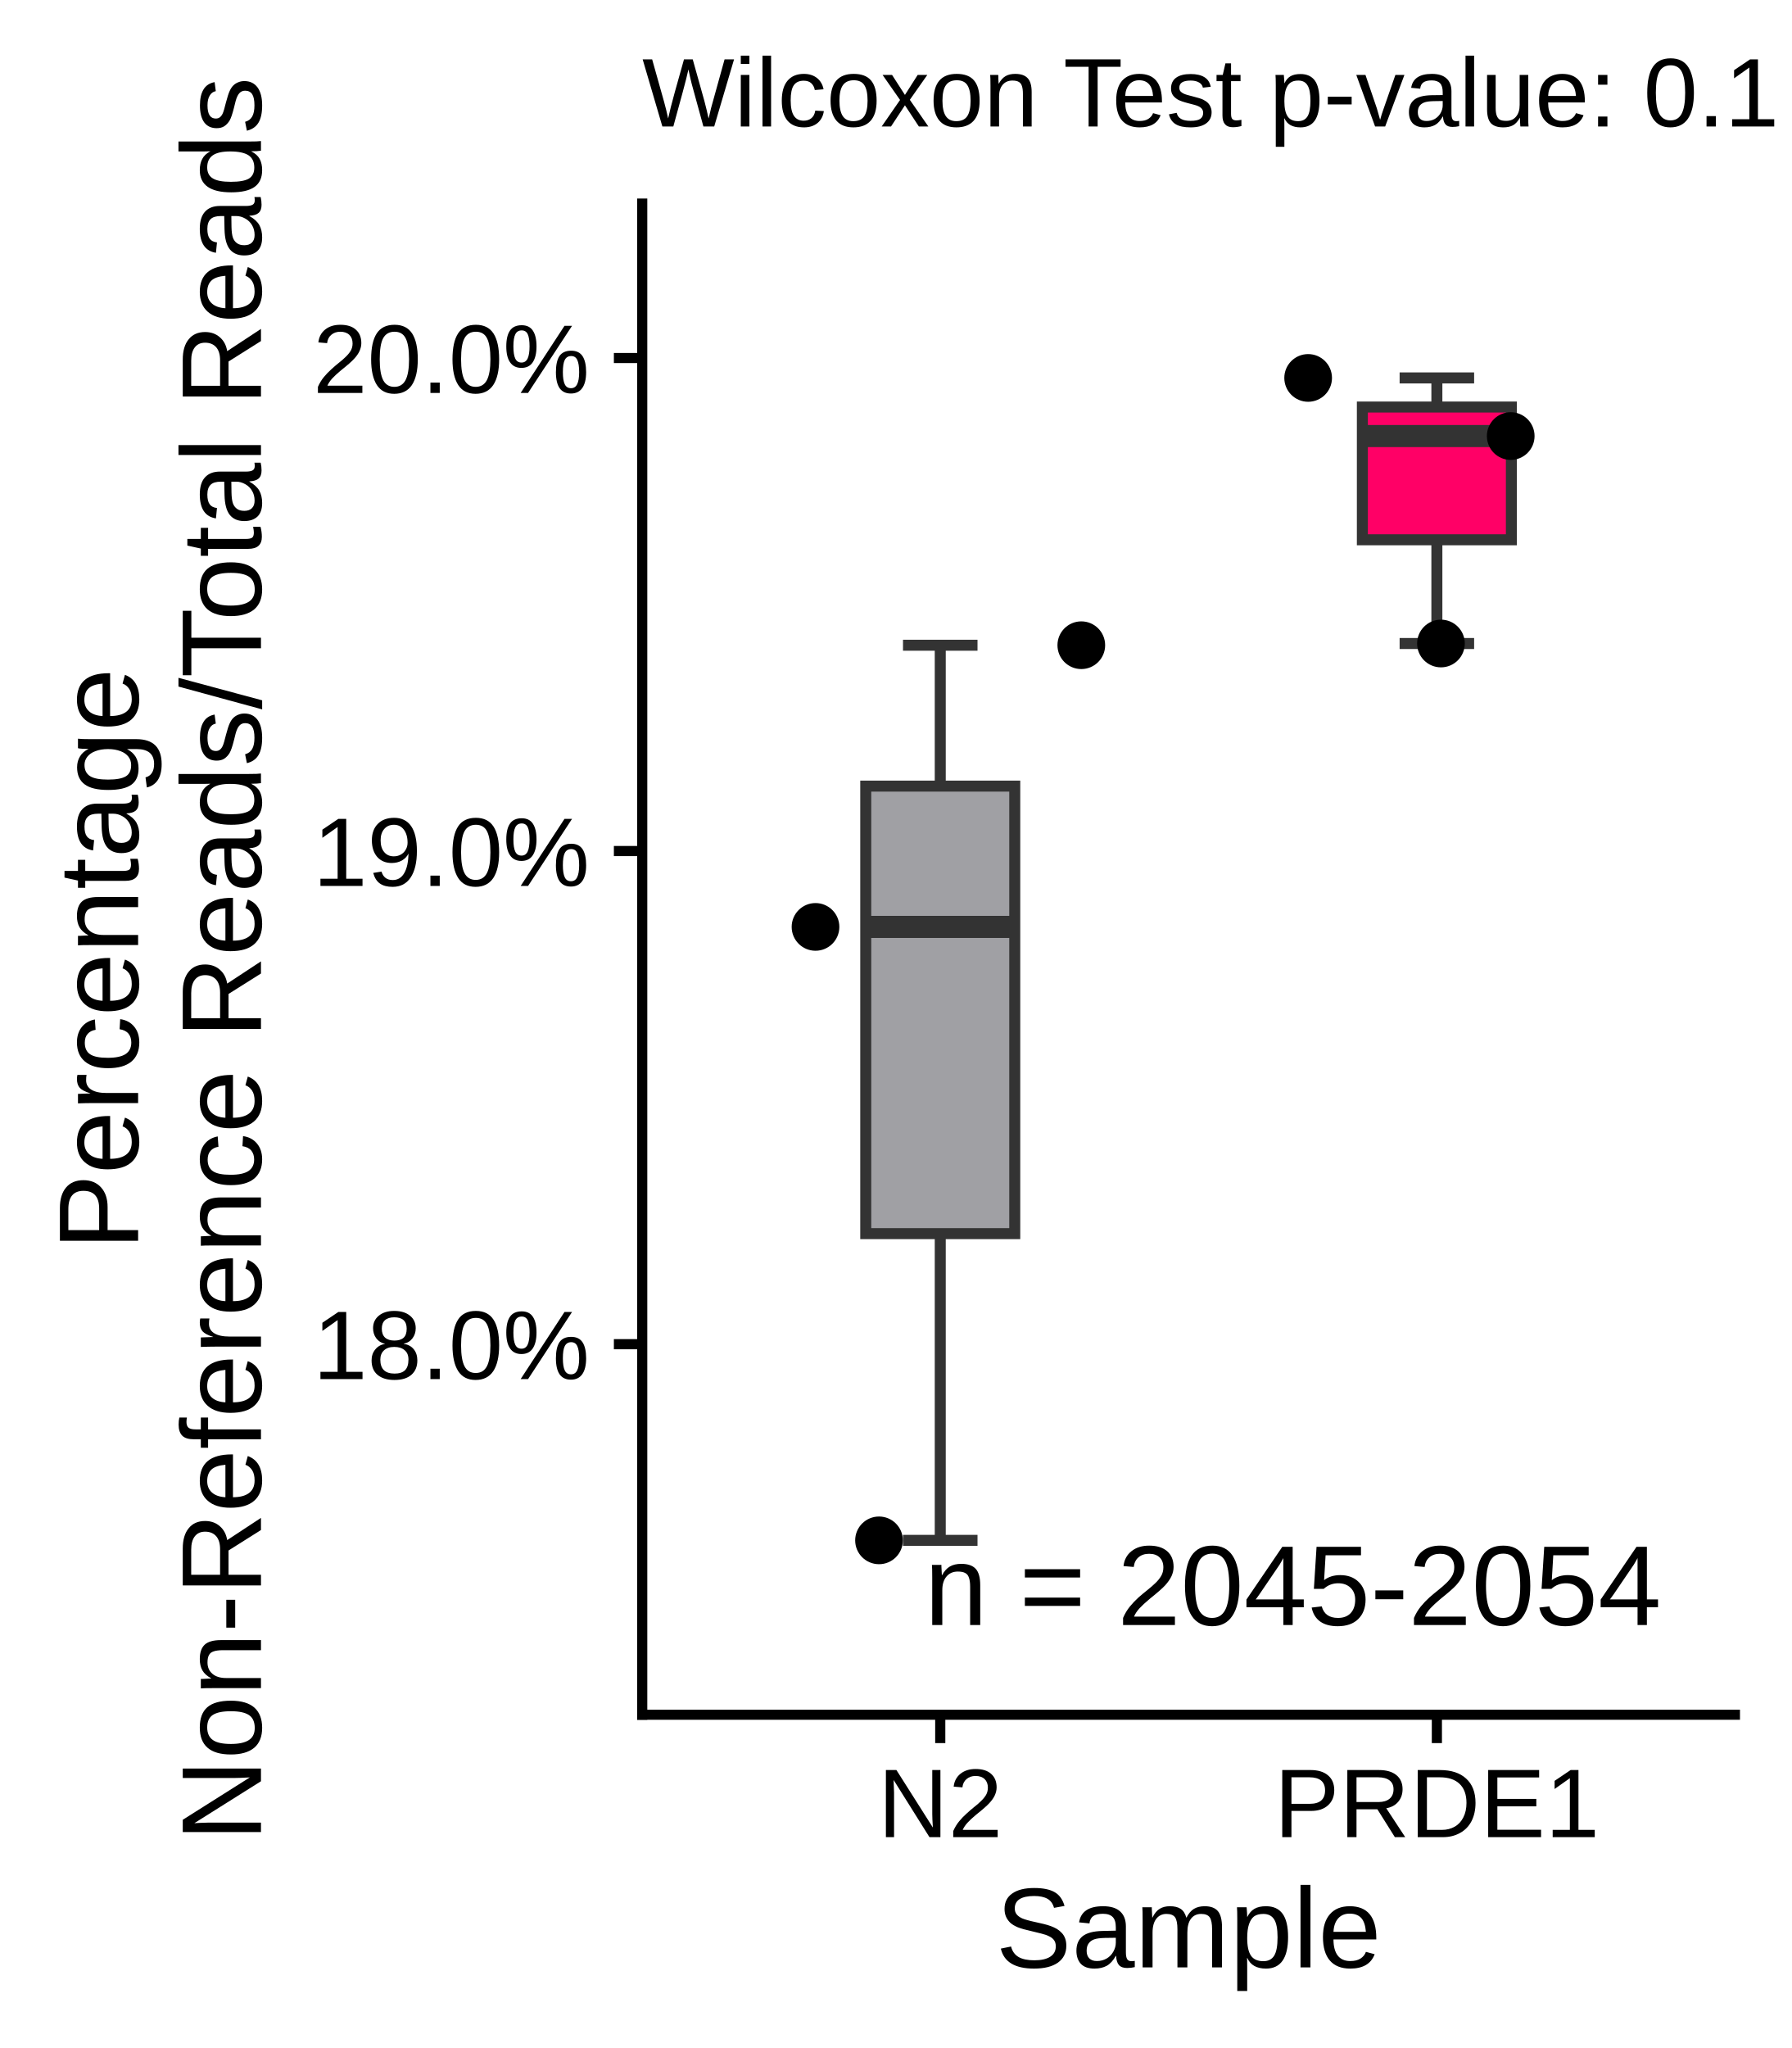
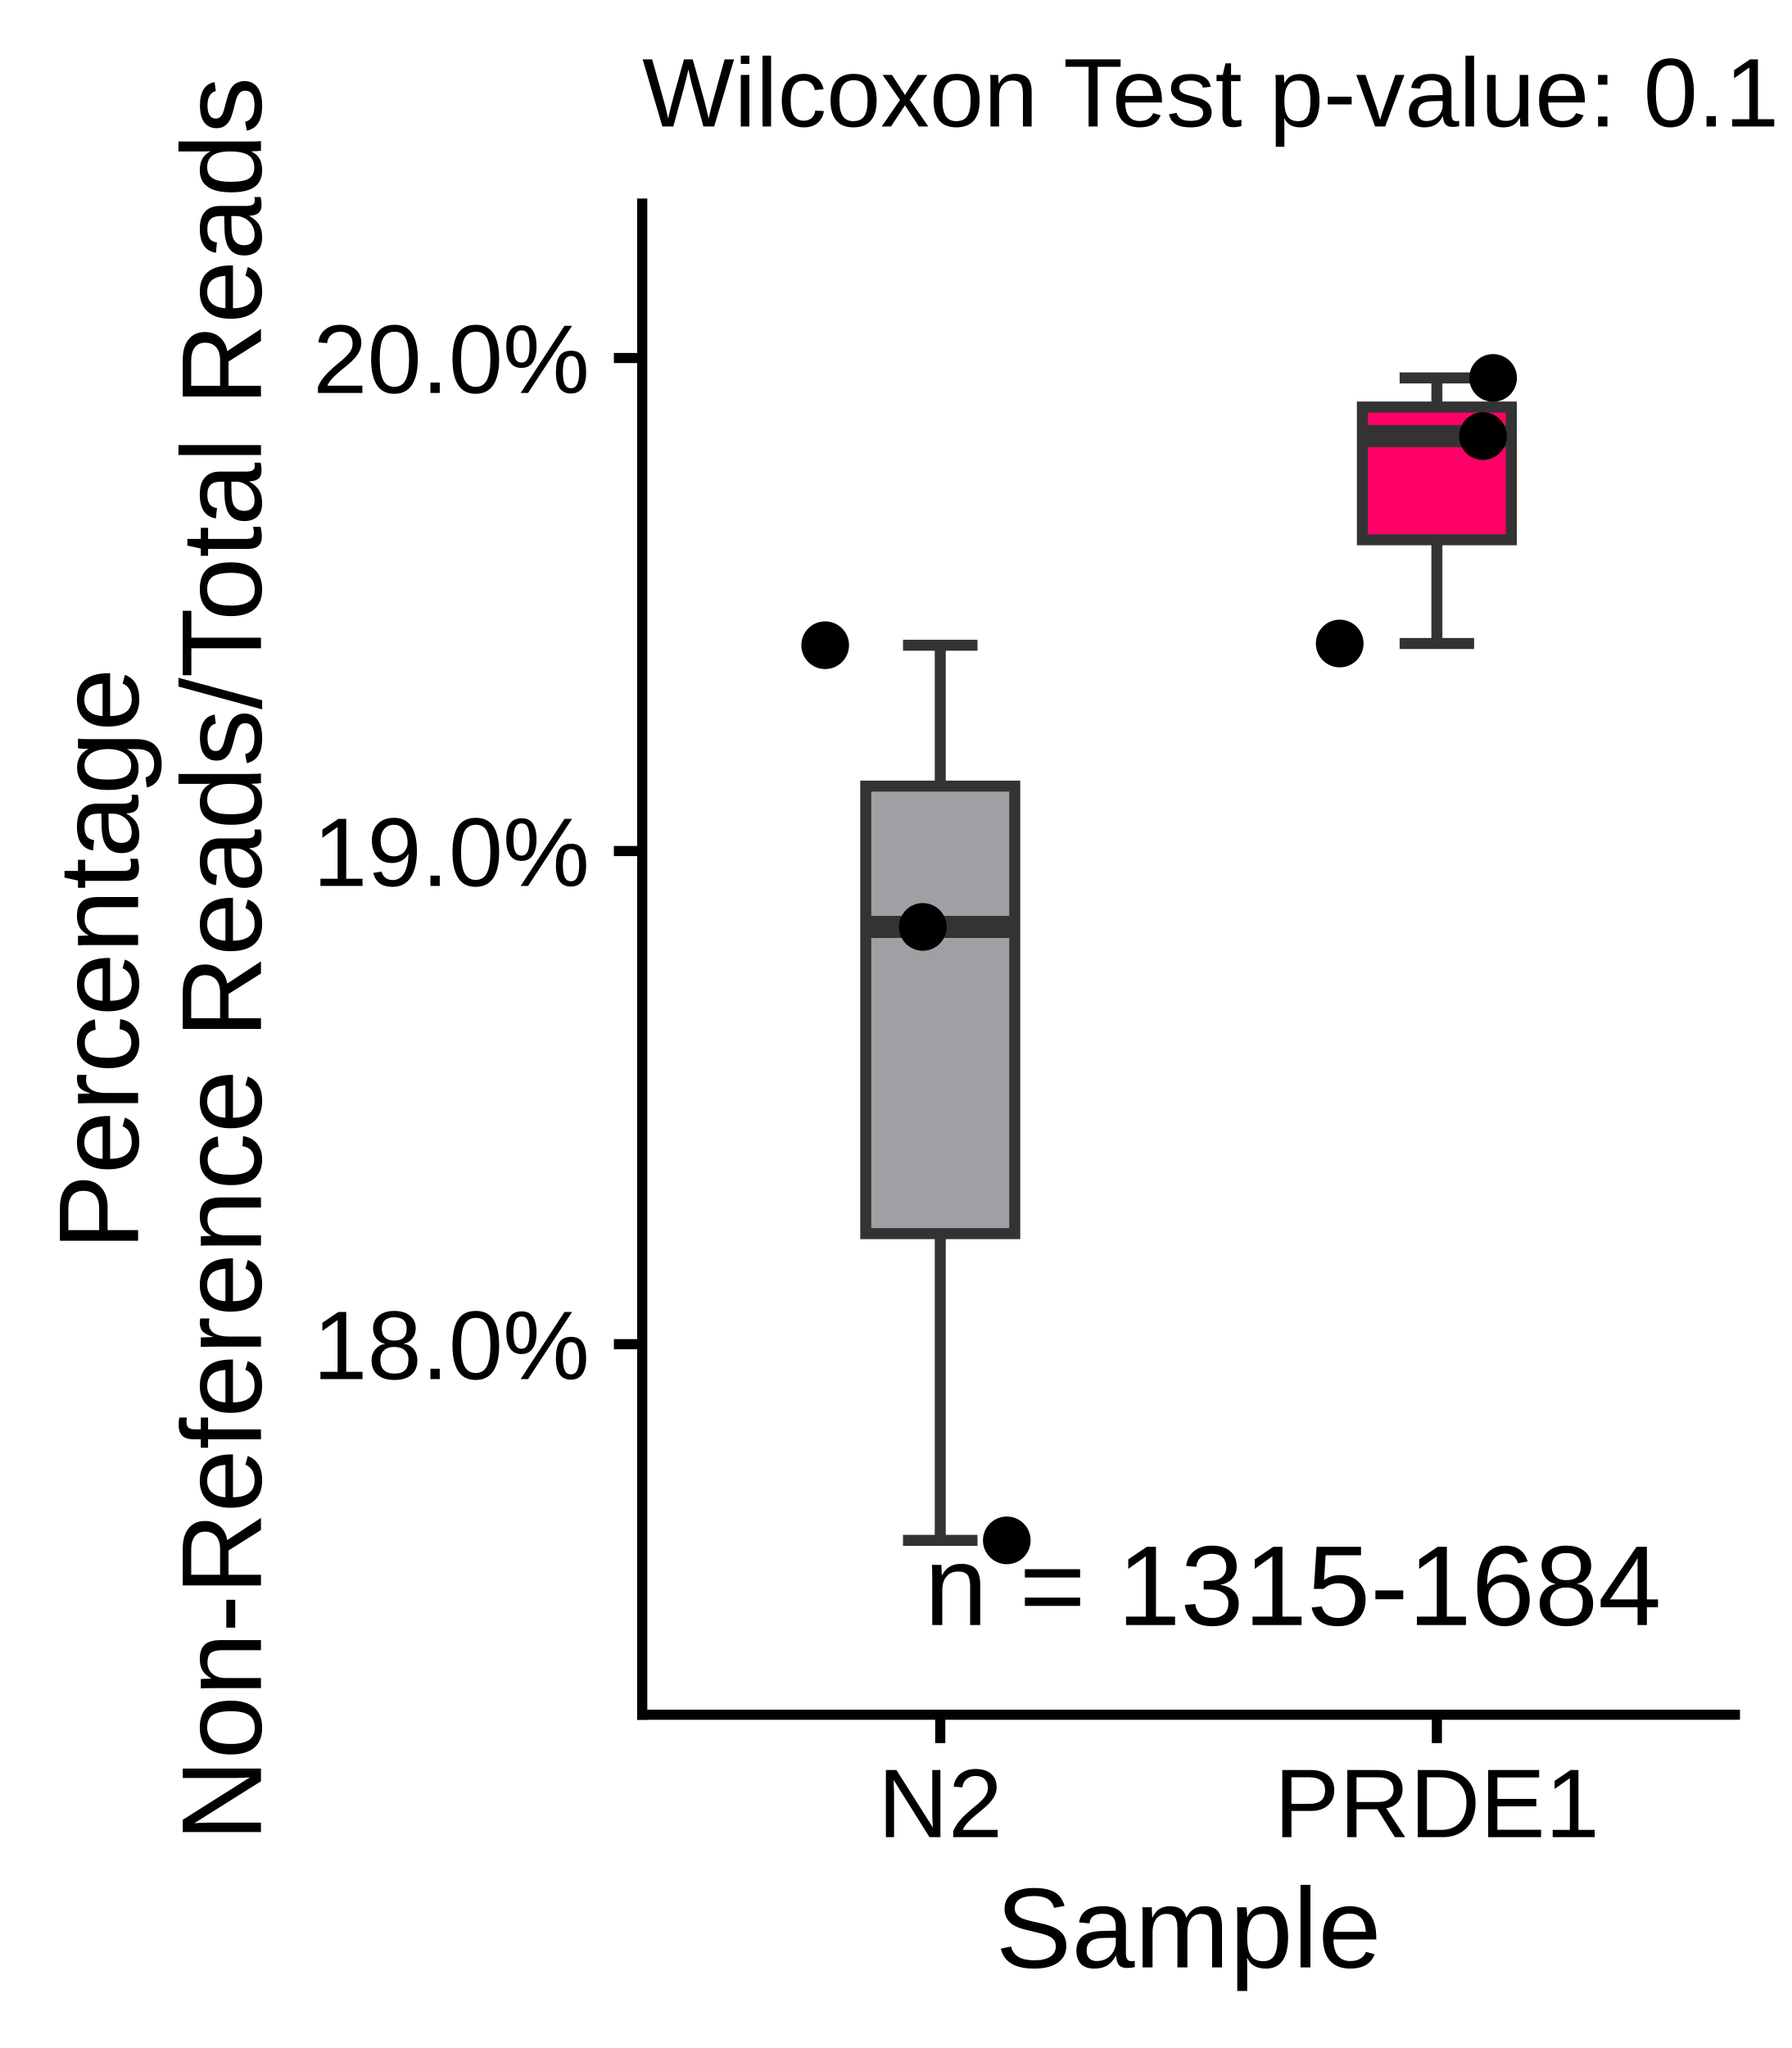
<svg xmlns="http://www.w3.org/2000/svg" class="svglite" width="189.00pt" height="216.00pt" viewBox="0 0 189.00 216.00">
  <defs>
    <style type="text/css">
    .svglite line, .svglite polyline, .svglite polygon, .svglite path, .svglite rect, .svglite circle {
      fill: none;
      stroke: #000000;
      stroke-linecap: round;
      stroke-linejoin: round;
      stroke-miterlimit: 10.00;
    }
    .svglite text {
      white-space: pre;
    }
  </style>
  </defs>
  <rect width="100%" height="100%" style="stroke: none; fill: none;" />
  <defs>
    <clipPath id="cpMC4wMHwxODkuMDB8MC4wMHwyMTYuMDA=">
      <rect x="0.00" y="0.00" width="189.00" height="216.00" />
    </clipPath>
  </defs>
  <g clip-path="url(#cpMC4wMHwxODkuMDB8MC4wMHwyMTYuMDA=)">
</g>
  <defs>
    <clipPath id="cpNjcuNzV8MTgzLjAyfDIxLjQ3fDE4MC44NQ==">
      <rect x="67.75" y="21.47" width="115.28" height="159.37" />
    </clipPath>
  </defs>
  <g clip-path="url(#cpNjcuNzV8MTgzLjAyfDIxLjQ3fDE4MC44NQ==)">
    <line x1="95.26" y1="68.05" x2="103.12" y2="68.05" style="stroke-width: 1.16; stroke: #333333; stroke-linecap: butt;" />
    <line x1="95.26" y1="162.46" x2="103.12" y2="162.46" style="stroke-width: 1.16; stroke: #333333; stroke-linecap: butt;" />
    <line x1="99.19" y1="82.91" x2="99.19" y2="68.05" style="stroke-width: 1.16; stroke: #333333; stroke-linecap: butt;" />
    <line x1="99.19" y1="130.11" x2="99.19" y2="162.46" style="stroke-width: 1.16; stroke: #333333; stroke-linecap: butt;" />
    <polygon points="91.33,82.91 91.33,130.11 107.05,130.11 107.05,82.91 91.33,82.91 " style="stroke-width: 1.16; stroke: #333333; stroke-linecap: butt; stroke-linejoin: miter; fill: #A0A0A4;" />
    <line x1="91.33" y1="97.76" x2="107.05" y2="97.76" style="stroke-width: 2.33; stroke: #333333; stroke-linecap: butt; stroke-linejoin: miter;" />
    <line x1="147.65" y1="39.86" x2="155.51" y2="39.86" style="stroke-width: 1.16; stroke: #333333; stroke-linecap: butt;" />
    <line x1="147.65" y1="67.87" x2="155.51" y2="67.87" style="stroke-width: 1.16; stroke: #333333; stroke-linecap: butt;" />
    <line x1="151.58" y1="42.93" x2="151.58" y2="39.86" style="stroke-width: 1.16; stroke: #333333; stroke-linecap: butt;" />
    <line x1="151.58" y1="56.93" x2="151.58" y2="67.87" style="stroke-width: 1.16; stroke: #333333; stroke-linecap: butt;" />
    <polygon points="143.72,42.93 143.72,56.93 159.44,56.93 159.44,42.93 143.72,42.93 " style="stroke-width: 1.16; stroke: #333333; stroke-linecap: butt; stroke-linejoin: miter; fill: #FF0066;" />
    <line x1="143.72" y1="45.99" x2="159.44" y2="45.99" style="stroke-width: 2.33; stroke: #333333; stroke-linecap: butt; stroke-linejoin: miter;" />
-     <circle cx="92.73" cy="162.46" r="2.13" style="stroke-width: 0.77; fill: #000000;" />
-     <circle cx="114.07" cy="68.05" r="2.13" style="stroke-width: 0.77; fill: #000000;" />
-     <circle cx="86.03" cy="97.76" r="2.13" style="stroke-width: 0.77; fill: #000000;" />
-     <circle cx="138.00" cy="39.86" r="2.13" style="stroke-width: 0.77; fill: #000000;" />
-     <circle cx="152.01" cy="67.87" r="2.13" style="stroke-width: 0.77; fill: #000000;" />
-     <circle cx="159.37" cy="45.99" r="2.13" style="stroke-width: 0.77; fill: #000000;" />
-     <text x="175.25" y="171.39" text-anchor="end" style="font-size: 12.00px; font-family: &quot;Arial&quot;;" textLength="77.75px" lengthAdjust="spacingAndGlyphs">n = 2045-2054</text>
+     <circle cx="106.21" cy="162.46" r="2.13" style="stroke-width: 0.77; fill: #000000;" />
+     <circle cx="87.05" cy="68.05" r="2.13" style="stroke-width: 0.77; fill: #000000;" />
+     <circle cx="97.35" cy="97.76" r="2.13" style="stroke-width: 0.77; fill: #000000;" />
+     <circle cx="157.51" cy="39.86" r="2.13" style="stroke-width: 0.77; fill: #000000;" />
+     <circle cx="141.33" cy="67.87" r="2.13" style="stroke-width: 0.77; fill: #000000;" />
+     <circle cx="156.44" cy="45.99" r="2.13" style="stroke-width: 0.77; fill: #000000;" />
+     <text x="175.25" y="171.39" text-anchor="end" style="font-size: 12.00px; font-family: &quot;Arial&quot;;" textLength="77.75px" lengthAdjust="spacingAndGlyphs">n = 1315-1684</text>
  </g>
  <g clip-path="url(#cpMC4wMHwxODkuMDB8MC4wMHwyMTYuMDA=)">
    <polyline points="67.75,180.85 67.75,21.47 " style="stroke-width: 1.07; stroke-linecap: square;" />
    <text x="62.20" y="145.45" text-anchor="end" style="font-size: 10.29px; font-family: &quot;Arial&quot;;" textLength="29.15px" lengthAdjust="spacingAndGlyphs">18.0%</text>
    <text x="62.20" y="93.44" text-anchor="end" style="font-size: 10.29px; font-family: &quot;Arial&quot;;" textLength="29.15px" lengthAdjust="spacingAndGlyphs">19.0%</text>
    <text x="62.20" y="41.44" text-anchor="end" style="font-size: 10.29px; font-family: &quot;Arial&quot;;" textLength="29.15px" lengthAdjust="spacingAndGlyphs">20.0%</text>
    <polyline points="64.76,141.77 67.75,141.77 " style="stroke-width: 1.07; stroke-linecap: butt;" />
    <polyline points="64.76,89.76 67.75,89.76 " style="stroke-width: 1.07; stroke-linecap: butt;" />
    <polyline points="64.76,37.76 67.75,37.76 " style="stroke-width: 1.07; stroke-linecap: butt;" />
    <polyline points="67.75,180.85 183.02,180.85 " style="stroke-width: 1.07; stroke-linecap: square;" />
    <polyline points="99.19,183.84 99.19,180.85 " style="stroke-width: 1.07; stroke-linecap: butt;" />
    <polyline points="151.58,183.84 151.58,180.85 " style="stroke-width: 1.07; stroke-linecap: butt;" />
    <text x="99.19" y="193.76" text-anchor="middle" style="font-size: 10.29px; font-family: &quot;Arial&quot;;" textLength="13.14px" lengthAdjust="spacingAndGlyphs">N2</text>
    <text x="151.58" y="193.76" text-anchor="middle" style="font-size: 10.29px; font-family: &quot;Arial&quot;;" textLength="34.27px" lengthAdjust="spacingAndGlyphs">PRDE1</text>
    <text x="125.38" y="207.50" text-anchor="middle" style="font-size: 12.00px; font-family: &quot;Arial&quot;;" textLength="40.69px" lengthAdjust="spacingAndGlyphs">Sample</text>
    <text transform="translate(14.57,101.16) rotate(-90)" text-anchor="middle" style="font-size: 12.00px; font-family: &quot;Arial&quot;;" textLength="64.72px" lengthAdjust="spacingAndGlyphs">Percentage </text>
    <text transform="translate(27.53,101.16) rotate(-90)" text-anchor="middle" style="font-size: 12.00px; font-family: &quot;Arial&quot;;" textLength="186.13px" lengthAdjust="spacingAndGlyphs">Non-Reference Reads/Total Reads</text>
    <text x="67.75" y="13.34" style="font-size: 10.29px; font-family: &quot;Arial&quot;;" textLength="119.82px" lengthAdjust="spacingAndGlyphs">Wilcoxon Test p-value: 0.1</text>
  </g>
</svg>
